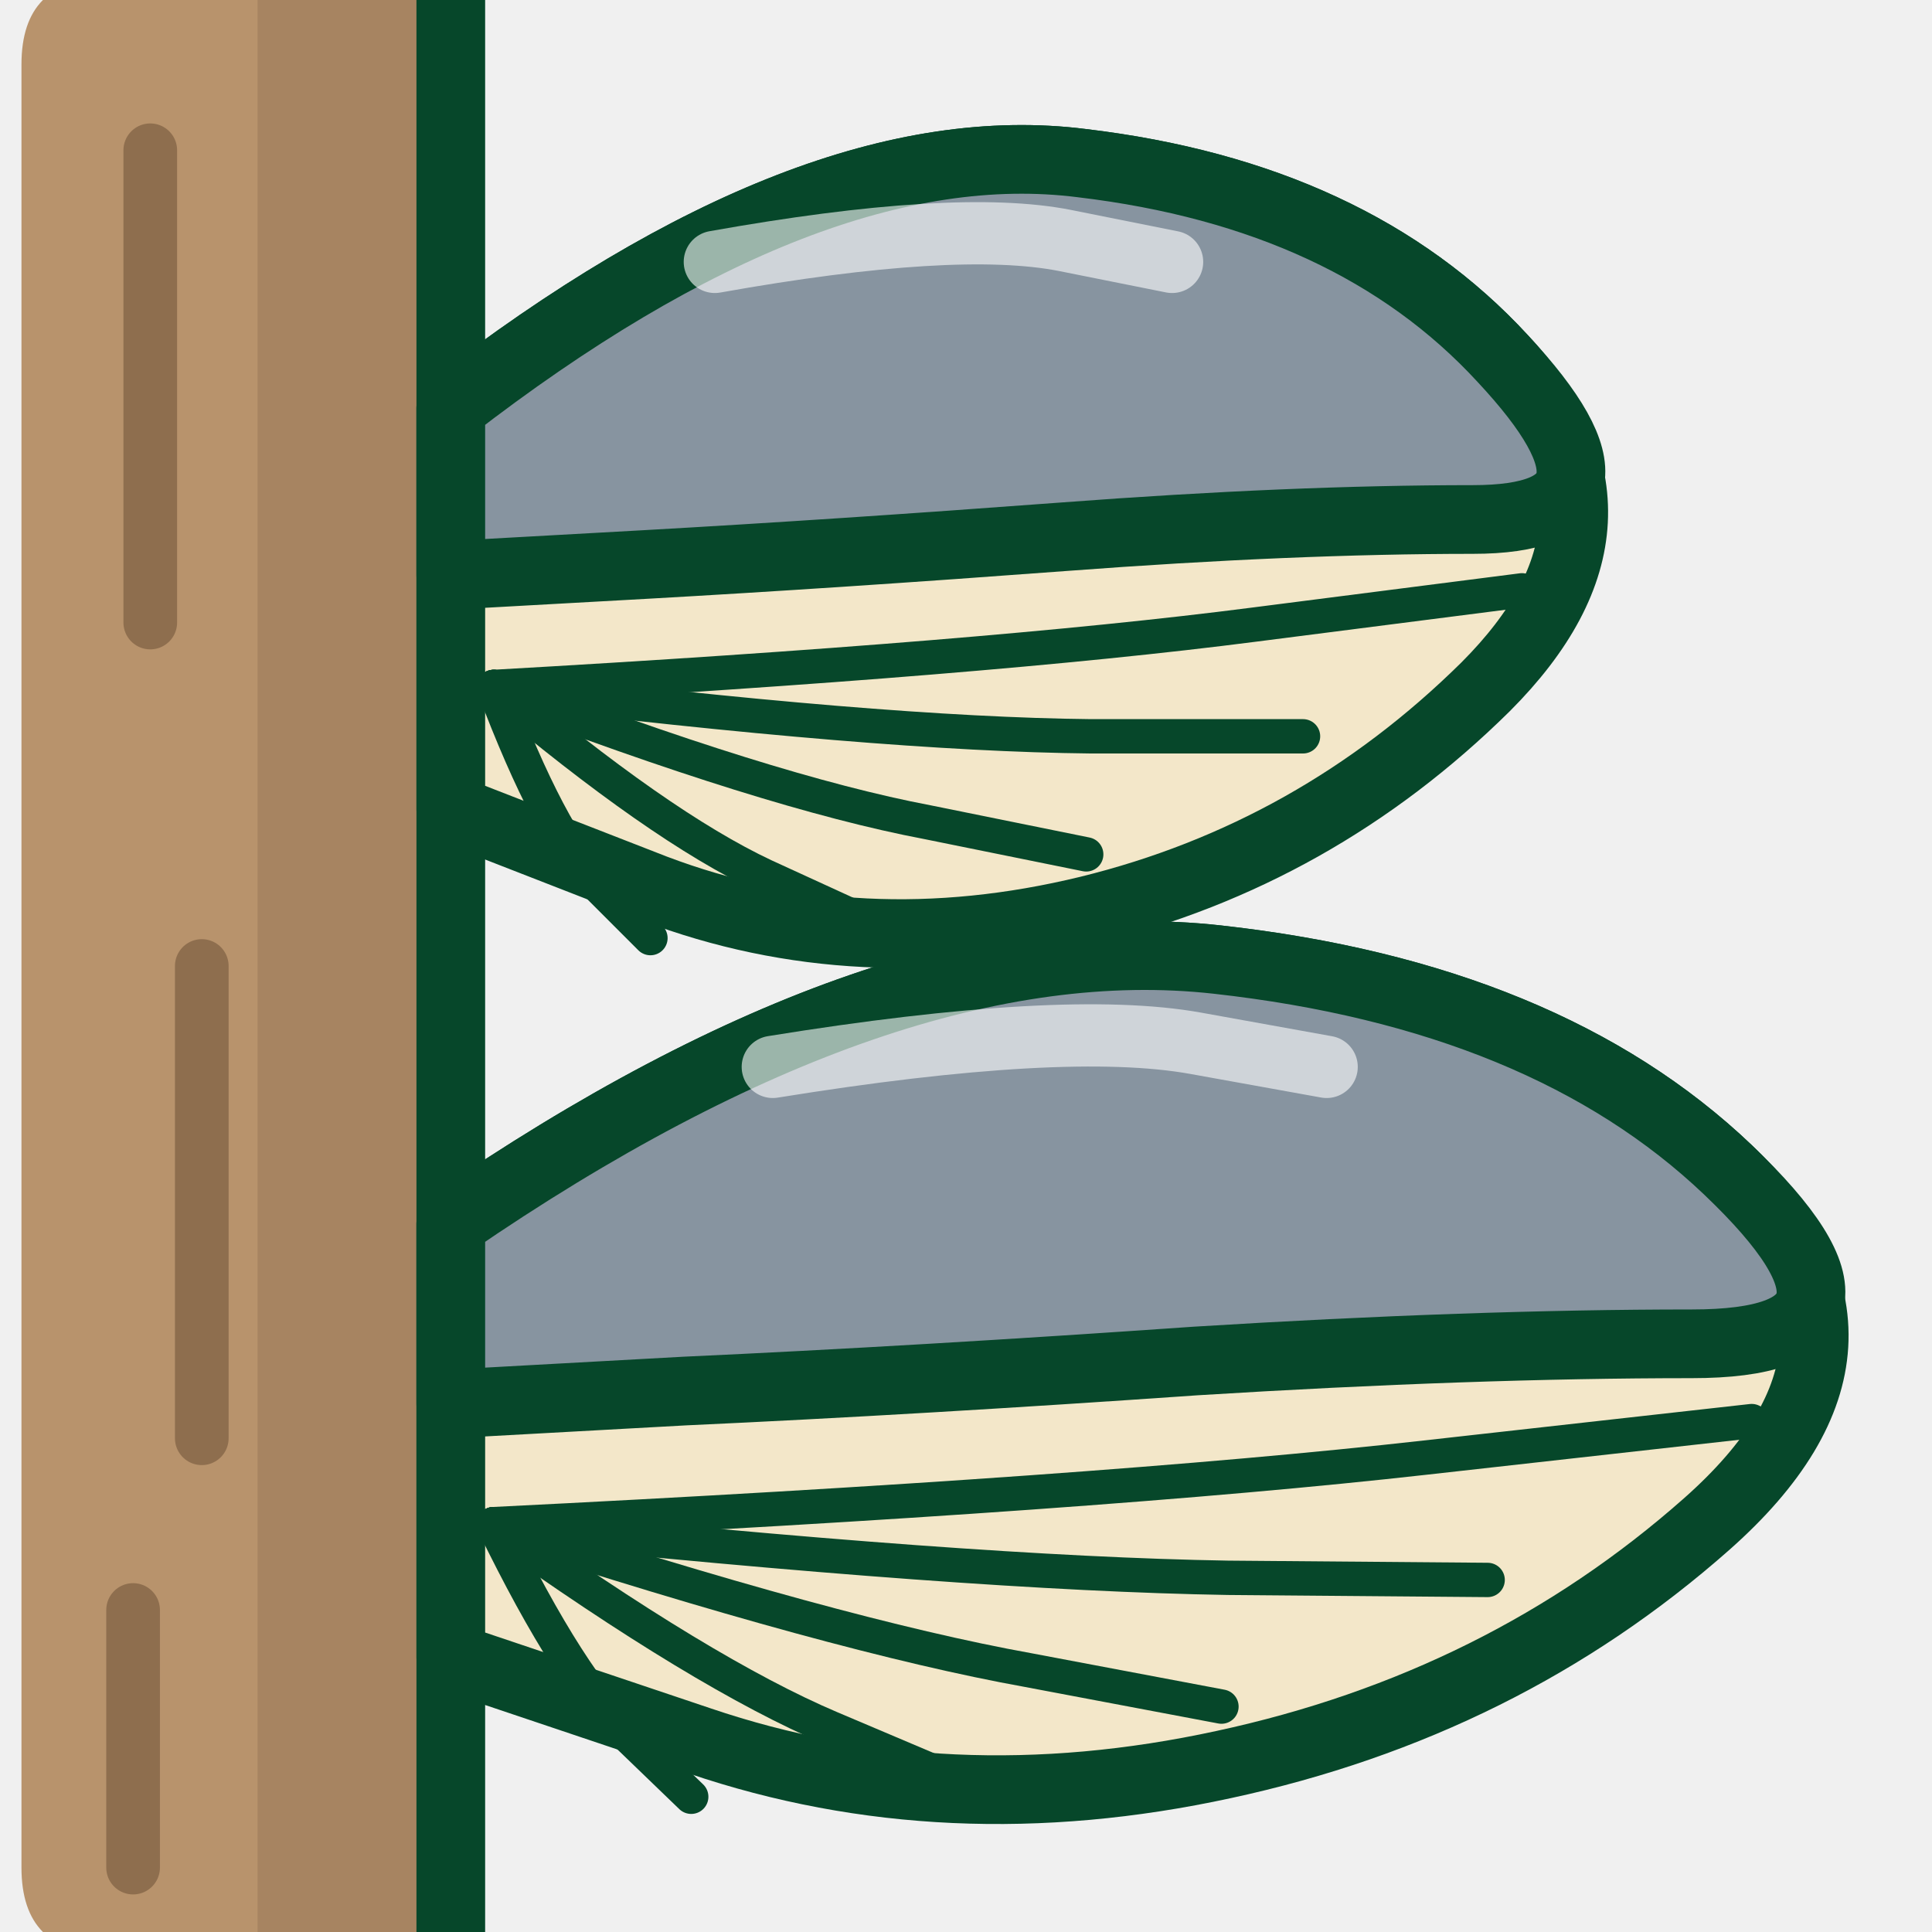
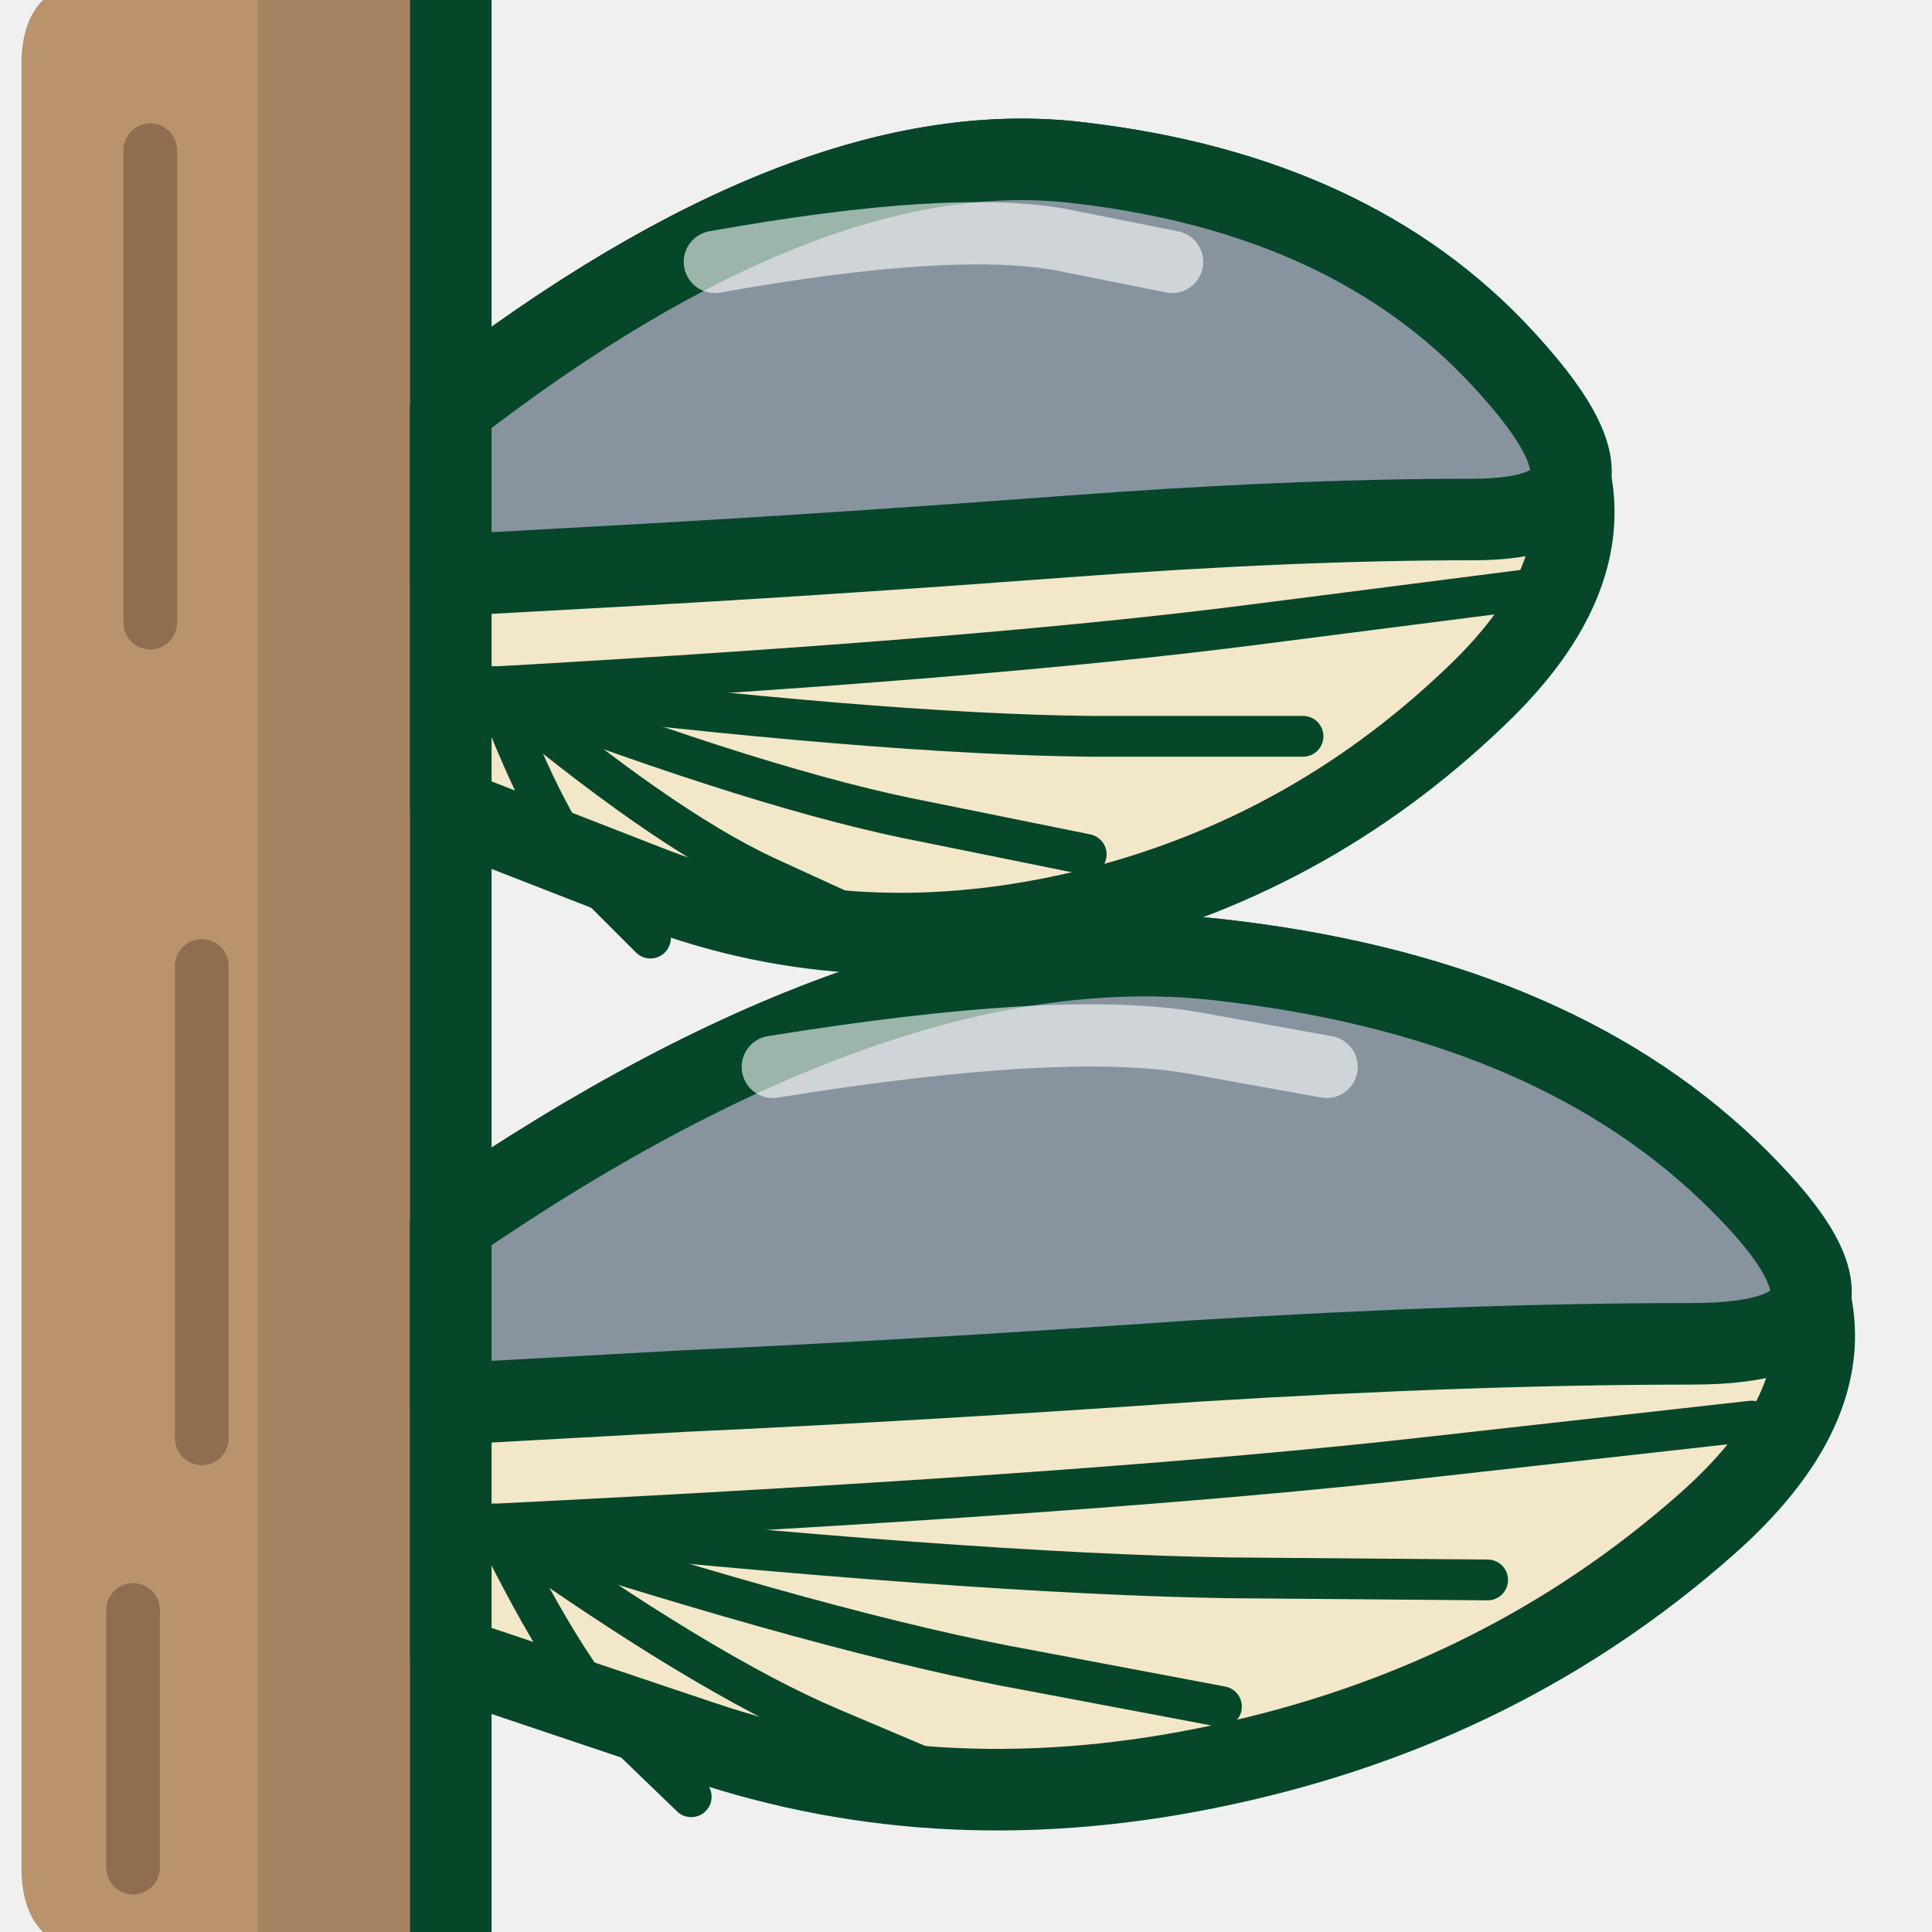
<svg xmlns="http://www.w3.org/2000/svg" width="100" height="100" viewBox="5 5 90 90">
  <g stroke-linecap="round" stroke-linejoin="round">
    <path d="M10,4 L26,4 L26,96 L10,96 Q6,96 6,92 L6,8 Q6,4 10,4 Z" fill="#B8936C" stroke="none" />
    <path d="M17,4 L26,4 L26,96 L17,96 Z" fill="#3A2A1E" fill-opacity="0.14" stroke="none" />
    <path d="M12,12 L12,34" fill="none" stroke="#8E6E4E" stroke-width="2.5" />
    <path d="M14.4,50 L14.4,72" fill="none" stroke="#8E6E4E" stroke-width="2.5" />
    <path d="M11.2,80 L11.2,92" fill="none" stroke="#8E6E4E" stroke-width="2.5" />
-     <path d="M26,4 L26,96" fill="none" stroke="#06472A" stroke-width="3.2" />
-     <path d="M26,24 Q42.8,11 55.4,12.6 Q68,14.1 75,21.7 Q82,29.2 74.2,37 Q66.3,44.8 55.7,47.4 Q45,50 35.5,46.4 L26,42.7 Z" fill="#F3E7C9" stroke="#06472A" stroke-width="3.2" />
-     <path d="M28,37 Q51,35.7 63.4,34.1 L75.9,32.5" fill="none" stroke="#06472A" stroke-width="1.6" />
-     <path d="M28,37 Q45.9,39.2 55.8,39.3 L65.7,39.3" fill="none" stroke="#06472A" stroke-width="1.6" />
-     <path d="M28,37 Q40.8,41.9 48.2,43.3 L55.6,44.8" fill="none" stroke="#06472A" stroke-width="1.6" />
-     <path d="M28,37 Q35.7,43.5 40.6,45.8 L45.4,48" fill="none" stroke="#06472A" stroke-width="1.6" />
-     <path d="M28,37 Q30.6,43.9 32.9,46.3 L35.3,48.7" fill="none" stroke="#06472A" stroke-width="1.6" />
-     <path d="M26,24 Q42.8,11 55.4,12.6 Q68,14.1 75,21.7 Q82,29.2 73.6,29.2 Q65.2,29.2 54.6,30 Q43.9,30.8 35,31.3 L26,31.8 Z" fill="#8794A0" stroke="#06472A" stroke-width="3.2" />
+     <path d="M26,4 L26,96" fill="none" stroke="#06472A" stroke-width="3.8" />
+     <path d="M26,24 Q42.8,11 55.4,12.6 Q68,14.1 75,21.7 Q82,29.2 74.2,37 Q66.3,44.8 55.7,47.4 Q45,50 35.5,46.4 L26,42.7 Z" fill="#F3E7C9" stroke="#06472A" stroke-width="3.8" />
+     <path d="M28,37 Q51,35.7 63.4,34.1 L75.9,32.5" fill="none" stroke="#06472A" stroke-width="1.9" />
+     <path d="M28,37 Q45.9,39.2 55.8,39.3 L65.7,39.3" fill="none" stroke="#06472A" stroke-width="1.9" />
+     <path d="M28,37 Q40.8,41.9 48.2,43.3 L55.6,44.8" fill="none" stroke="#06472A" stroke-width="1.9" />
+     <path d="M28,37 Q35.7,43.5 40.6,45.8 L45.4,48" fill="none" stroke="#06472A" stroke-width="1.9" />
+     <path d="M28,37 Q30.6,43.9 32.9,46.3 L35.3,48.7" fill="none" stroke="#06472A" stroke-width="1.9" />
+     <path d="M26,24 Q42.8,11 55.4,12.6 Q68,14.1 75,21.7 Q82,29.2 73.6,29.2 Q65.2,29.2 54.6,30 Q43.9,30.8 35,31.3 L26,31.8 Z" fill="#8794A0" stroke="#06472A" stroke-width="3.8" />
    <path d="M38.3,17.2 Q49.5,15.2 54.6,16.2 L59.6,17.2" fill="none" stroke="#FFFFFF" stroke-width="2.9" stroke-opacity="0.6" />
-     <path d="M26,62 Q46.4,48 61.7,49.7 Q77,51.4 85.5,59.5 Q94,67.6 84.5,76 Q75,84.4 62,87.2 Q49.1,90 37.6,86.1 L26,82.2 Z" fill="#F3E7C9" stroke="#06472A" stroke-width="3.2" />
-     <path d="M28,76 Q56.3,74.6 71.4,72.9 L86.6,71.2" fill="none" stroke="#06472A" stroke-width="1.6" />
-     <path d="M28,76 Q50.1,78.3 62.2,78.5 L74.3,78.6" fill="none" stroke="#06472A" stroke-width="1.6" />
-     <path d="M28,76 Q44,81.2 52.9,82.8 L61.9,84.5" fill="none" stroke="#06472A" stroke-width="1.6" />
-     <path d="M28,76 Q37.8,83 43.7,85.5 L49.6,88" fill="none" stroke="#06472A" stroke-width="1.6" />
-     <path d="M28,76 Q31.6,83.4 34.4,86 L37.2,88.7" fill="none" stroke="#06472A" stroke-width="1.6" />
-     <path d="M26,62 Q46.4,48 61.7,49.7 Q77,51.4 85.5,59.5 Q94,67.6 83.8,67.6 Q73.6,67.6 60.7,68.4 Q47.8,69.3 36.9,69.8 L26,70.4 Z" fill="#8794A0" stroke="#06472A" stroke-width="3.2" />
+     <path d="M26,62 Q46.4,48 61.7,49.7 Q77,51.4 85.5,59.5 Q94,67.6 84.5,76 Q75,84.4 62,87.2 Q49.1,90 37.6,86.1 L26,82.2 Z" fill="#F3E7C9" stroke="#06472A" stroke-width="3.8" />
+     <path d="M28,76 Q56.3,74.6 71.4,72.9 L86.6,71.2" fill="none" stroke="#06472A" stroke-width="1.9" />
+     <path d="M28,76 Q50.1,78.3 62.2,78.5 L74.3,78.6" fill="none" stroke="#06472A" stroke-width="1.9" />
+     <path d="M28,76 Q44,81.2 52.9,82.8 L61.9,84.5" fill="none" stroke="#06472A" stroke-width="1.9" />
+     <path d="M28,76 Q37.8,83 43.7,85.5 L49.6,88" fill="none" stroke="#06472A" stroke-width="1.9" />
+     <path d="M28,76 Q31.6,83.4 34.4,86 L37.2,88.7" fill="none" stroke="#06472A" stroke-width="1.9" />
+     <path d="M26,62 Q46.4,48 61.7,49.7 Q77,51.4 85.5,59.5 Q94,67.6 83.8,67.6 Q73.6,67.6 60.7,68.4 Q47.8,69.3 36.9,69.8 L26,70.4 Z" fill="#8794A0" stroke="#06472A" stroke-width="3.8" />
    <path d="M41,54.7 Q54.6,52.5 60.7,53.6 L66.8,54.7" fill="none" stroke="#FFFFFF" stroke-width="2.9" stroke-opacity="0.6" />
  </g>
</svg>
